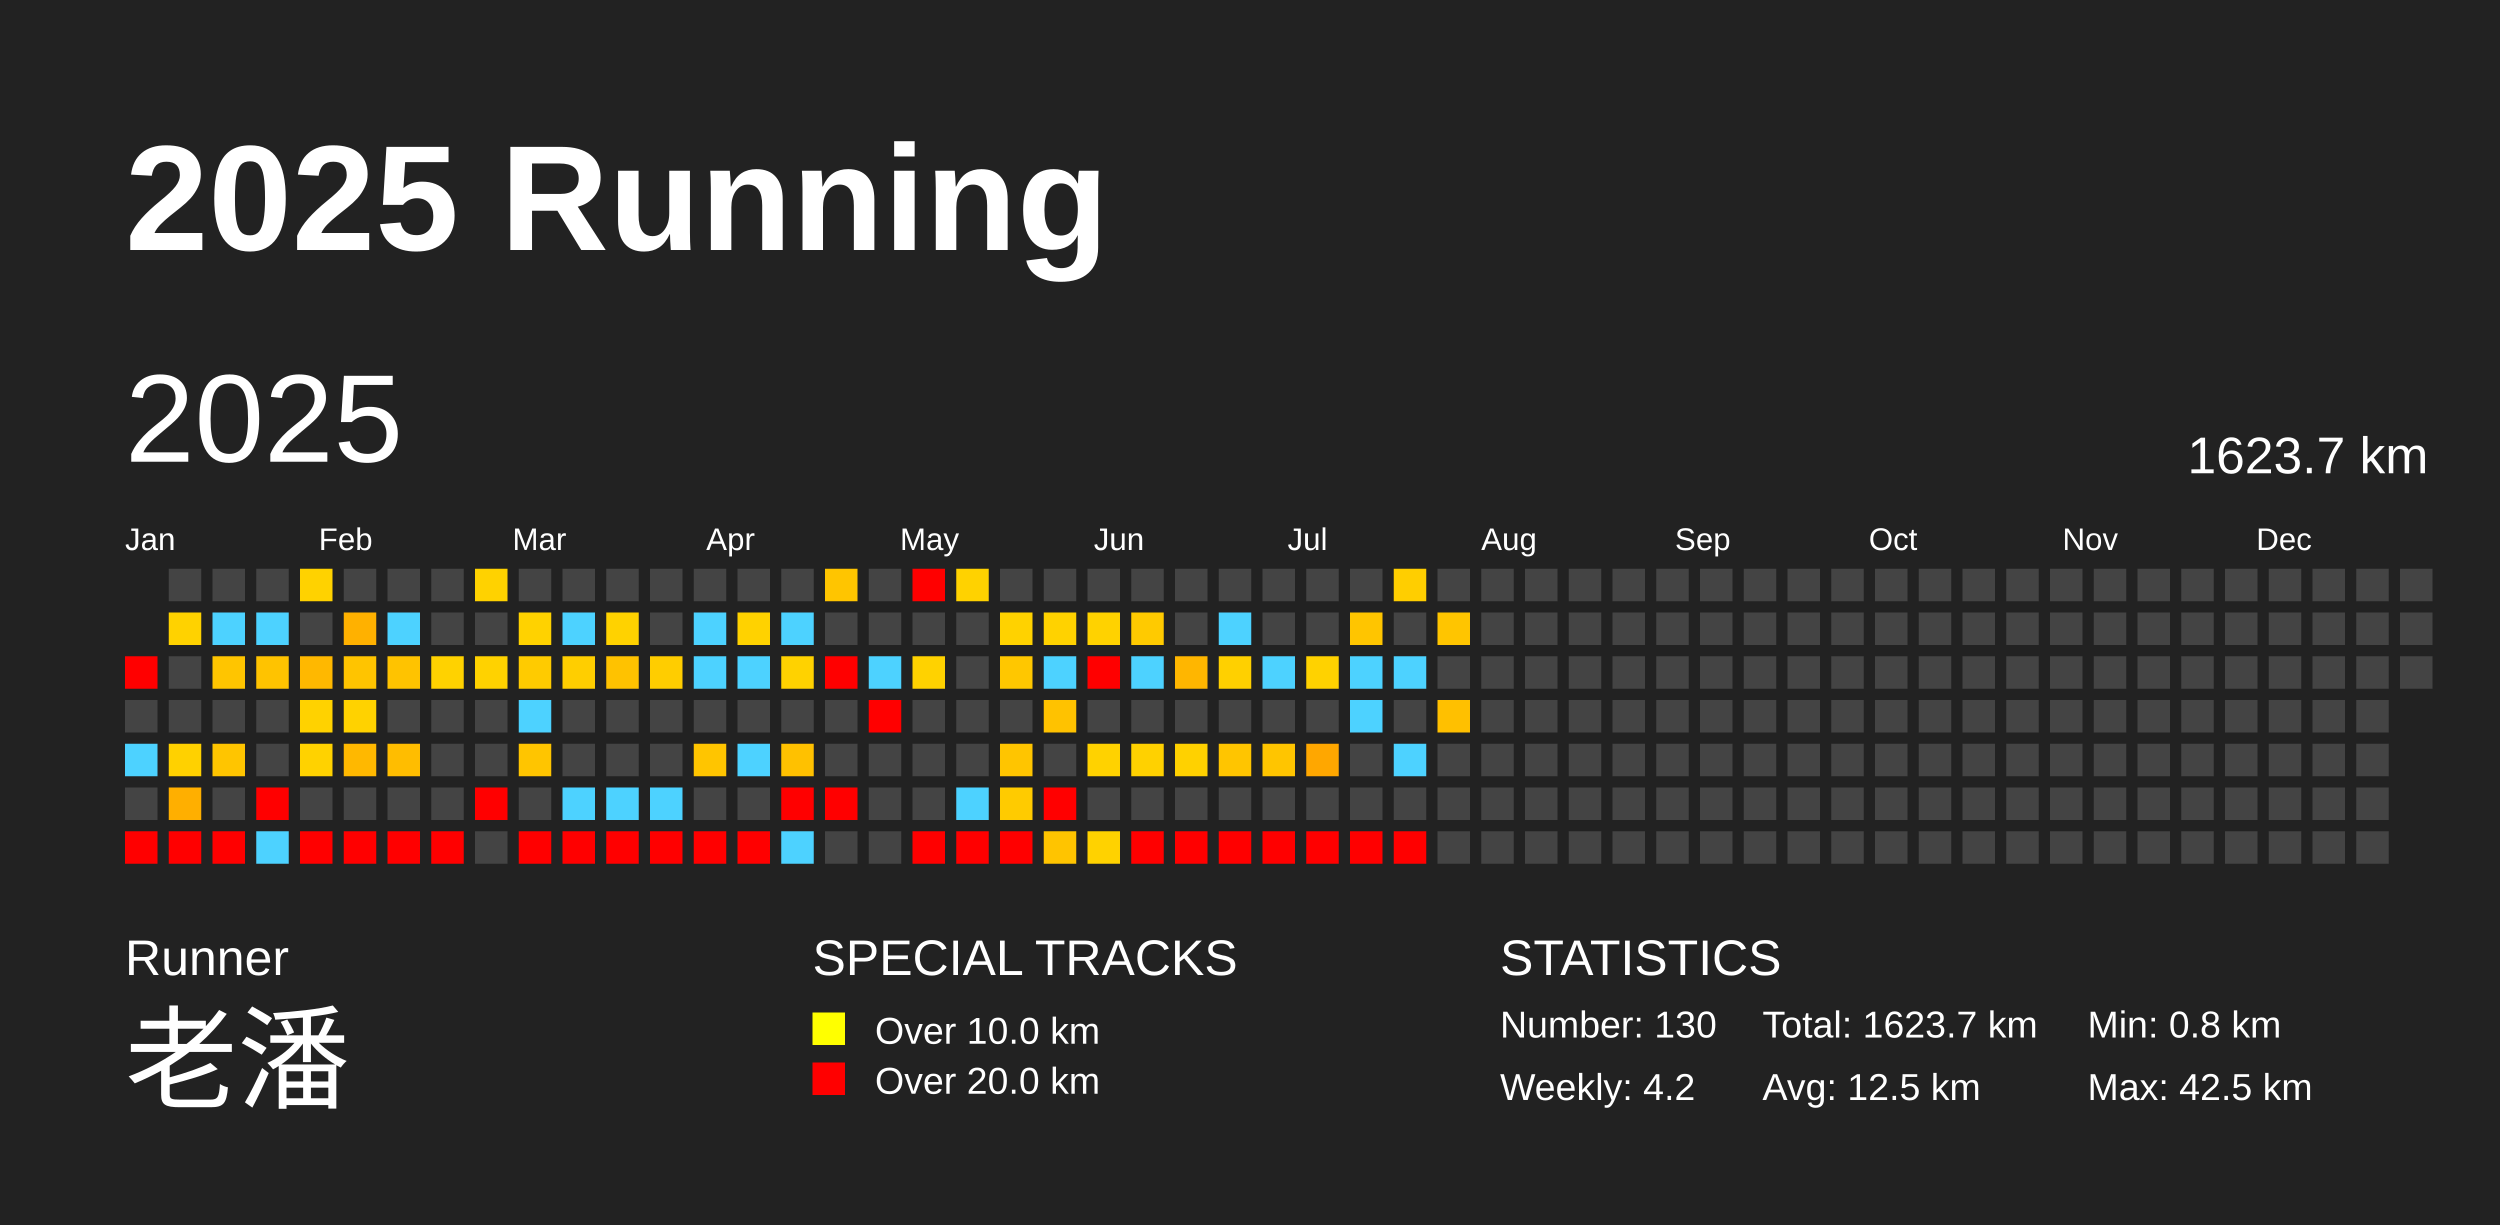
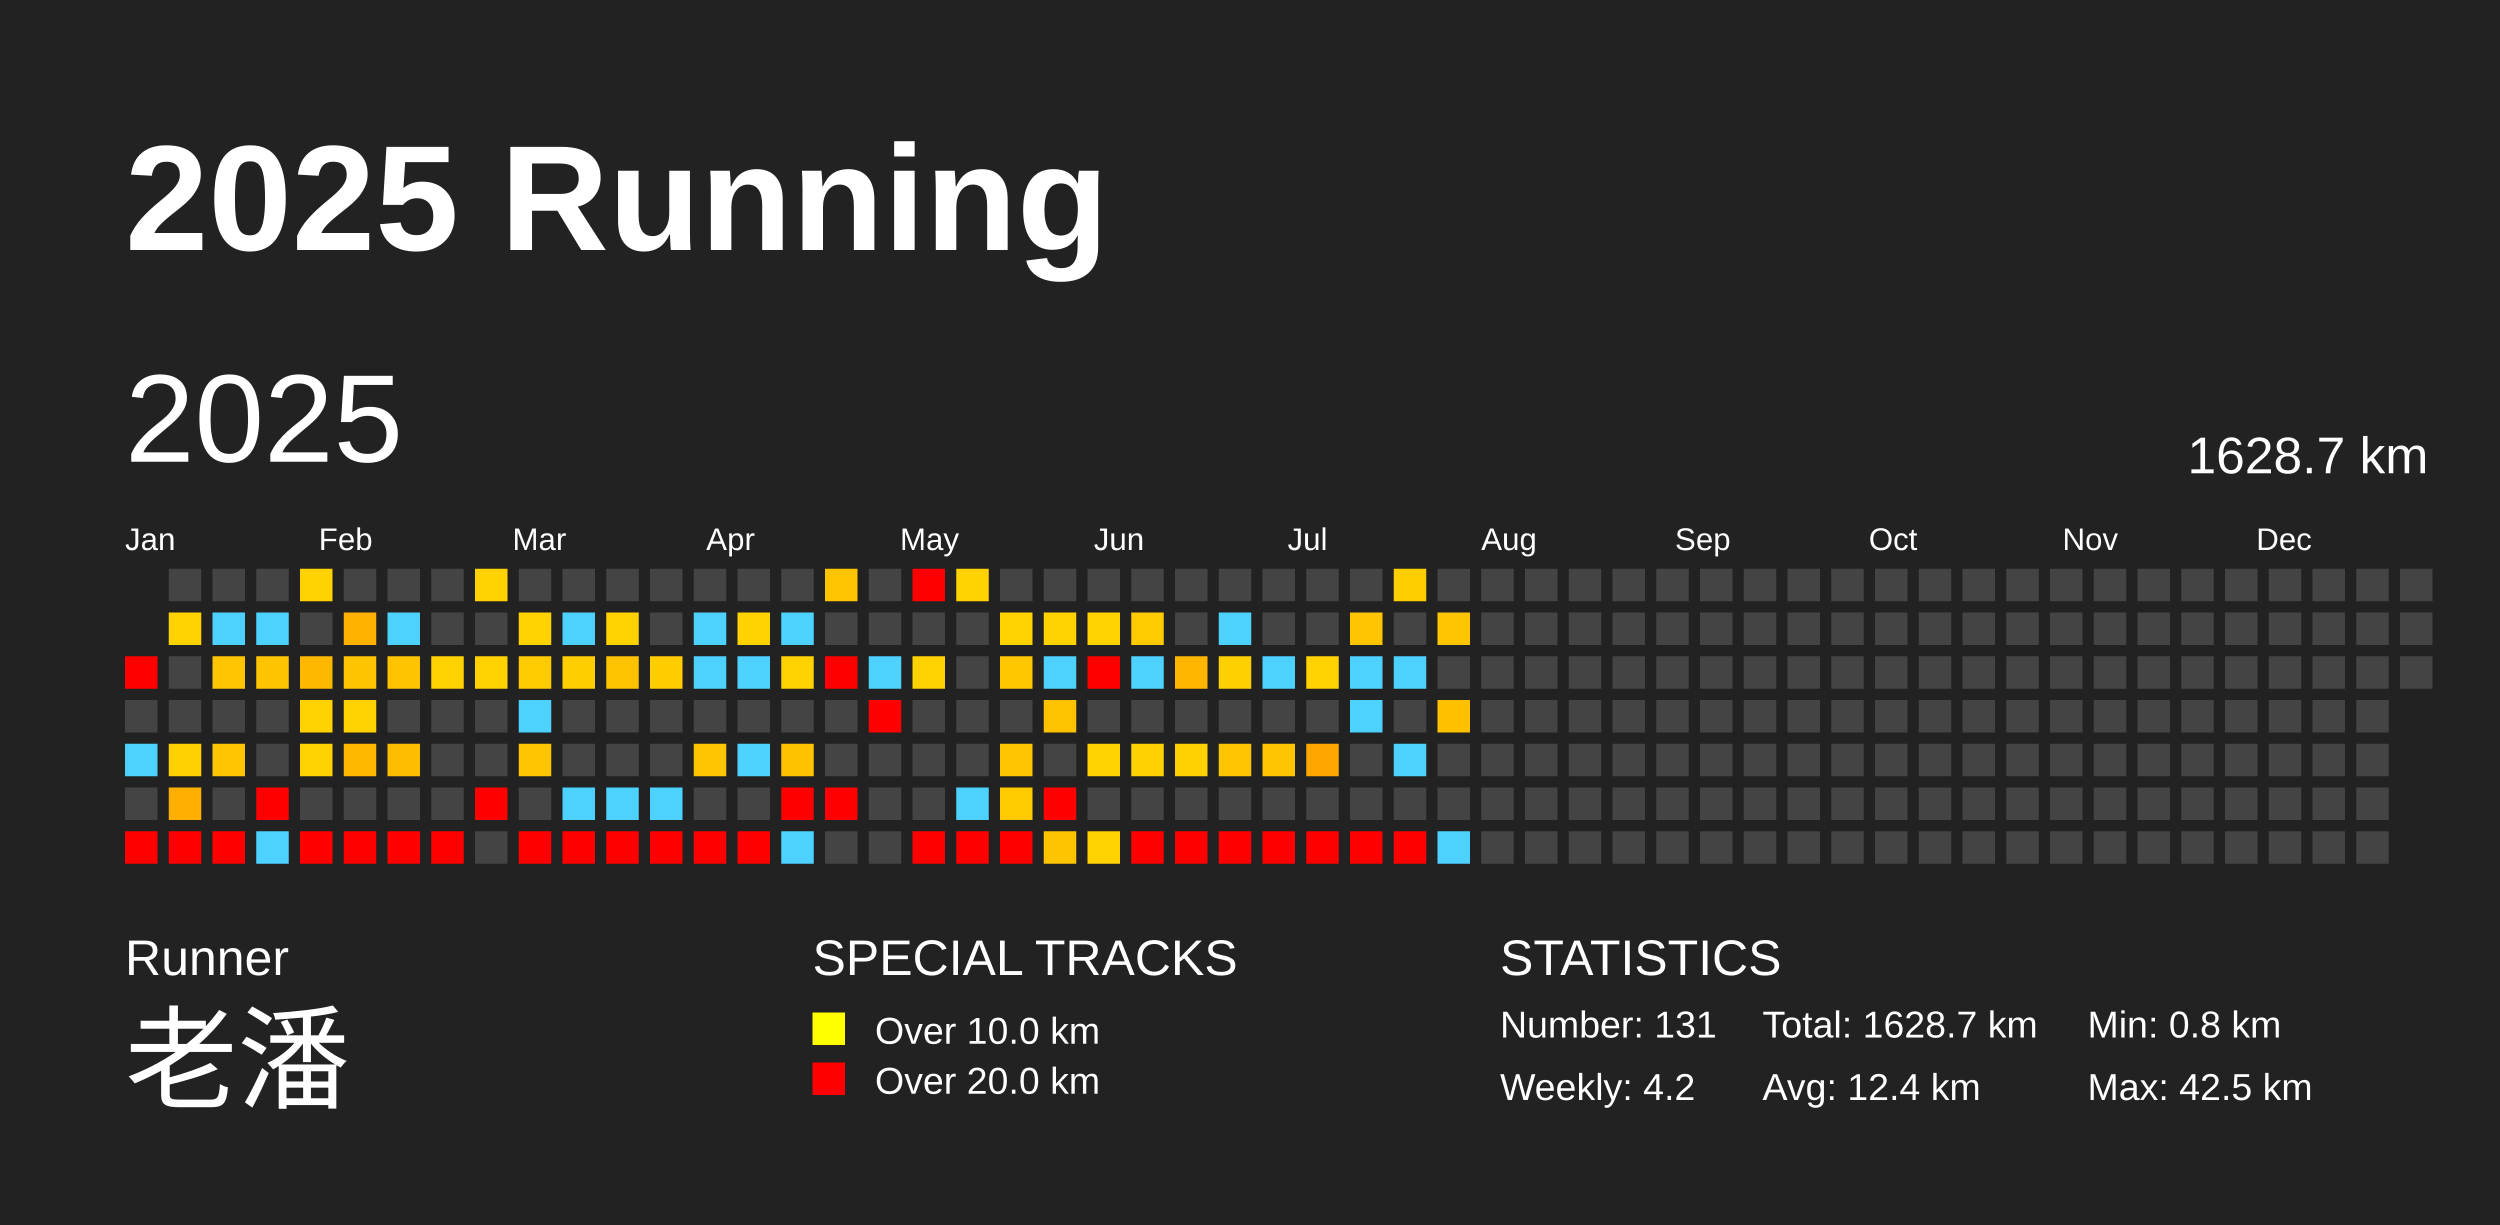
<svg xmlns="http://www.w3.org/2000/svg" baseProfile="full" height="98mm" version="1.1" viewBox="0,0,200,98" width="200mm">
  <defs />
  <rect fill="#222222" height="98" width="200" x="0" y="0" />
  <text fill="#FFFFFF" style="font-size:12px; font-family:Arial; font-weight:bold;" x="10" y="20">2025 Running</text>
  <text fill="#FFFFFF" style="font-size:4px; font-family:Arial" x="10" y="78">Runner</text>
  <text fill="#FFFFFF" style="font-size:9px; font-family:Arial" x="10" y="88">老潘</text>
  <text fill="#FFFFFF" style="font-size:4px; font-family:Arial" x="65" y="78">SPECIAL TRACKS</text>
  <rect fill="yellow" height="2.6" width="2.6" x="65" y="81" />
  <text fill="#FFFFFF" style="font-size:3px; font-family:Arial" x="70" y="83.5">Over 10.0 km</text>
  <rect fill="red" height="2.6" width="2.6" x="65" y="85" />
  <text fill="#FFFFFF" style="font-size:3px; font-family:Arial" x="70" y="87.5">Over 20.0 km</text>
  <text fill="#FFFFFF" style="font-size:4px; font-family:Arial" x="120" y="78">STATISTICS</text>
-   <text fill="#FFFFFF" style="font-size:3px; font-family:Arial" x="120" y="83">Number: 130</text>
+   <text fill="#FFFFFF" style="font-size:3px; font-family:Arial" x="120" y="83">Number: 131</text>
  <text fill="#FFFFFF" style="font-size:3px; font-family:Arial" x="120" y="88">Weekly: 4.2</text>
-   <text fill="#FFFFFF" style="font-size:3px; font-family:Arial" x="141" y="83">Total: 1623.7 km</text>
-   <text fill="#FFFFFF" style="font-size:3px; font-family:Arial" x="141" y="88">Avg: 12.5 km</text>
+   <text fill="#FFFFFF" style="font-size:3px; font-family:Arial" x="141" y="83">Total: 1628.7 km</text>
+   <text fill="#FFFFFF" style="font-size:3px; font-family:Arial" x="141" y="88">Avg: 12.4 km</text>
  <text fill="#FFFFFF" style="font-size:3px; font-family:Arial" x="167" y="83">Min: 0.8 km</text>
  <text fill="#FFFFFF" style="font-size:3px; font-family:Arial" x="167" y="88">Max: 42.5 km</text>
  <text dominant-baseline="hanging" fill="#FFFFFF" style="font-size:10.0px; font-family:Arial;" x="10" y="30">2025</text>
-   <text dominant-baseline="hanging" fill="#FFFFFF" style="font-size:4.125px; font-family:Arial;" x="175" y="35">1623.7 km</text>
+   <text dominant-baseline="hanging" fill="#FFFFFF" style="font-size:4.125px; font-family:Arial;" x="175" y="35">1628.7 km</text>
  <text fill="#FFFFFF" style="font-size:2.5px; font-family:Arial" x="10.0" y="44">Jan</text>
  <text fill="#FFFFFF" style="font-size:2.5px; font-family:Arial" x="25.5" y="44">Feb</text>
  <text fill="#FFFFFF" style="font-size:2.5px; font-family:Arial" x="41.0" y="44">Mar</text>
  <text fill="#FFFFFF" style="font-size:2.5px; font-family:Arial" x="56.5" y="44">Apr</text>
  <text fill="#FFFFFF" style="font-size:2.5px; font-family:Arial" x="72.0" y="44">May</text>
  <text fill="#FFFFFF" style="font-size:2.5px; font-family:Arial" x="87.5" y="44">Jun</text>
  <text fill="#FFFFFF" style="font-size:2.5px; font-family:Arial" x="103.0" y="44">Jul</text>
  <text fill="#FFFFFF" style="font-size:2.5px; font-family:Arial" x="118.5" y="44">Aug</text>
  <text fill="#FFFFFF" style="font-size:2.5px; font-family:Arial" x="134.0" y="44">Sep</text>
  <text fill="#FFFFFF" style="font-size:2.5px; font-family:Arial" x="149.5" y="44">Oct</text>
  <text fill="#FFFFFF" style="font-size:2.5px; font-family:Arial" x="165.0" y="44">Nov</text>
  <text fill="#FFFFFF" style="font-size:2.5px; font-family:Arial" x="180.5" y="44">Dec</text>
  <rect fill="red" height="2.6" width="2.6" x="10.0" y="52.5" />
  <rect fill="#444444" height="2.6" width="2.6" x="10.0" y="56.0" />
  <rect fill="#4dd2ff" height="2.6" width="2.6" x="10.0" y="59.5" />
  <rect fill="#444444" height="2.6" width="2.6" x="10.0" y="63.0" />
  <rect fill="red" height="2.6" width="2.6" x="10.0" y="66.5" />
  <rect fill="#444444" height="2.6" width="2.6" x="13.5" y="45.5" />
  <rect fill="#ffd200" height="2.6" width="2.6" x="13.5" y="49.0" />
  <rect fill="#444444" height="2.6" width="2.6" x="13.5" y="52.5" />
  <rect fill="#444444" height="2.6" width="2.6" x="13.5" y="56.0" />
  <rect fill="#ffd100" height="2.6" width="2.6" x="13.5" y="59.5" />
  <rect fill="#ffaf00" height="2.6" width="2.6" x="13.5" y="63.0" />
  <rect fill="red" height="2.6" width="2.6" x="13.5" y="66.5" />
  <rect fill="#444444" height="2.6" width="2.6" x="17.0" y="45.5" />
  <rect fill="#4dd2ff" height="2.6" width="2.6" x="17.0" y="49.0" />
  <rect fill="#ffc500" height="2.6" width="2.6" x="17.0" y="52.5" />
  <rect fill="#444444" height="2.6" width="2.6" x="17.0" y="56.0" />
  <rect fill="#ffc500" height="2.6" width="2.6" x="17.0" y="59.5" />
  <rect fill="#444444" height="2.6" width="2.6" x="17.0" y="63.0" />
  <rect fill="red" height="2.6" width="2.6" x="17.0" y="66.5" />
  <rect fill="#444444" height="2.6" width="2.6" x="20.5" y="45.5" />
  <rect fill="#4dd2ff" height="2.6" width="2.6" x="20.5" y="49.0" />
  <rect fill="#ffc300" height="2.6" width="2.6" x="20.5" y="52.5" />
  <rect fill="#444444" height="2.6" width="2.6" x="20.5" y="56.0" />
  <rect fill="#444444" height="2.6" width="2.6" x="20.5" y="59.5" />
  <rect fill="red" height="2.6" width="2.6" x="20.5" y="63.0" />
  <rect fill="#4dd2ff" height="2.6" width="2.6" x="20.5" y="66.5" />
  <rect fill="#ffd200" height="2.6" width="2.6" x="24.0" y="45.5" />
  <rect fill="#444444" height="2.6" width="2.6" x="24.0" y="49.0" />
  <rect fill="#ffb800" height="2.6" width="2.6" x="24.0" y="52.5" />
  <rect fill="#ffd200" height="2.6" width="2.6" x="24.0" y="56.0" />
  <rect fill="#ffd200" height="2.6" width="2.6" x="24.0" y="59.5" />
  <rect fill="#444444" height="2.6" width="2.6" x="24.0" y="63.0" />
  <rect fill="red" height="2.6" width="2.6" x="24.0" y="66.5" />
  <rect fill="#444444" height="2.6" width="2.6" x="27.5" y="45.5" />
  <rect fill="#ffb100" height="2.6" width="2.6" x="27.5" y="49.0" />
  <rect fill="#ffc400" height="2.6" width="2.6" x="27.5" y="52.5" />
  <rect fill="#ffd200" height="2.6" width="2.6" x="27.5" y="56.0" />
  <rect fill="#ffb800" height="2.6" width="2.6" x="27.5" y="59.5" />
  <rect fill="#444444" height="2.6" width="2.6" x="27.5" y="63.0" />
  <rect fill="red" height="2.6" width="2.6" x="27.5" y="66.5" />
  <rect fill="#444444" height="2.6" width="2.6" x="31.0" y="45.5" />
  <rect fill="#4dd2ff" height="2.6" width="2.6" x="31.0" y="49.0" />
  <rect fill="#ffc300" height="2.6" width="2.6" x="31.0" y="52.5" />
  <rect fill="#444444" height="2.6" width="2.6" x="31.0" y="56.0" />
  <rect fill="#ffbd00" height="2.6" width="2.6" x="31.0" y="59.5" />
  <rect fill="#444444" height="2.6" width="2.6" x="31.0" y="63.0" />
  <rect fill="red" height="2.6" width="2.6" x="31.0" y="66.5" />
  <rect fill="#444444" height="2.6" width="2.6" x="34.5" y="45.5" />
  <rect fill="#444444" height="2.6" width="2.6" x="34.5" y="49.0" />
  <rect fill="#ffd200" height="2.6" width="2.6" x="34.5" y="52.5" />
  <rect fill="#444444" height="2.6" width="2.6" x="34.5" y="56.0" />
  <rect fill="#444444" height="2.6" width="2.6" x="34.5" y="59.5" />
  <rect fill="#444444" height="2.6" width="2.6" x="34.5" y="63.0" />
  <rect fill="red" height="2.6" width="2.6" x="34.5" y="66.5" />
  <rect fill="#ffd200" height="2.6" width="2.6" x="38.0" y="45.5" />
  <rect fill="#444444" height="2.6" width="2.6" x="38.0" y="49.0" />
  <rect fill="#ffd200" height="2.6" width="2.6" x="38.0" y="52.5" />
  <rect fill="#444444" height="2.6" width="2.6" x="38.0" y="56.0" />
  <rect fill="#444444" height="2.6" width="2.6" x="38.0" y="59.5" />
  <rect fill="red" height="2.6" width="2.6" x="38.0" y="63.0" />
  <rect fill="#444444" height="2.6" width="2.6" x="38.0" y="66.5" />
  <rect fill="#444444" height="2.6" width="2.6" x="41.5" y="45.5" />
  <rect fill="#ffd200" height="2.6" width="2.6" x="41.5" y="49.0" />
  <rect fill="#ffcb00" height="2.6" width="2.6" x="41.5" y="52.5" />
  <rect fill="#4dd2ff" height="2.6" width="2.6" x="41.5" y="56.0" />
  <rect fill="#ffc500" height="2.6" width="2.6" x="41.5" y="59.5" />
  <rect fill="#444444" height="2.6" width="2.6" x="41.5" y="63.0" />
  <rect fill="red" height="2.6" width="2.6" x="41.5" y="66.5" />
  <rect fill="#444444" height="2.6" width="2.6" x="45.0" y="45.5" />
  <rect fill="#4dd2ff" height="2.6" width="2.6" x="45.0" y="49.0" />
  <rect fill="#ffce00" height="2.6" width="2.6" x="45.0" y="52.5" />
  <rect fill="#444444" height="2.6" width="2.6" x="45.0" y="56.0" />
  <rect fill="#444444" height="2.6" width="2.6" x="45.0" y="59.5" />
  <rect fill="#4dd2ff" height="2.6" width="2.6" x="45.0" y="63.0" />
  <rect fill="red" height="2.6" width="2.6" x="45.0" y="66.5" />
  <rect fill="#444444" height="2.6" width="2.6" x="48.5" y="45.5" />
  <rect fill="#ffd200" height="2.6" width="2.6" x="48.5" y="49.0" />
  <rect fill="#ffc200" height="2.6" width="2.6" x="48.5" y="52.5" />
  <rect fill="#444444" height="2.6" width="2.6" x="48.5" y="56.0" />
  <rect fill="#444444" height="2.6" width="2.6" x="48.5" y="59.5" />
  <rect fill="#4dd2ff" height="2.6" width="2.6" x="48.5" y="63.0" />
  <rect fill="red" height="2.6" width="2.6" x="48.5" y="66.5" />
  <rect fill="#444444" height="2.6" width="2.6" x="52.0" y="45.5" />
  <rect fill="#444444" height="2.6" width="2.6" x="52.0" y="49.0" />
  <rect fill="#ffcd00" height="2.6" width="2.6" x="52.0" y="52.5" />
  <rect fill="#444444" height="2.6" width="2.6" x="52.0" y="56.0" />
  <rect fill="#444444" height="2.6" width="2.6" x="52.0" y="59.5" />
  <rect fill="#4dd2ff" height="2.6" width="2.6" x="52.0" y="63.0" />
  <rect fill="red" height="2.6" width="2.6" x="52.0" y="66.5" />
  <rect fill="#444444" height="2.6" width="2.6" x="55.5" y="45.5" />
  <rect fill="#4dd2ff" height="2.6" width="2.6" x="55.5" y="49.0" />
  <rect fill="#4dd2ff" height="2.6" width="2.6" x="55.5" y="52.5" />
  <rect fill="#444444" height="2.6" width="2.6" x="55.5" y="56.0" />
  <rect fill="#ffc500" height="2.6" width="2.6" x="55.5" y="59.5" />
  <rect fill="#444444" height="2.6" width="2.6" x="55.5" y="63.0" />
  <rect fill="red" height="2.6" width="2.6" x="55.5" y="66.5" />
  <rect fill="#444444" height="2.6" width="2.6" x="59.0" y="45.5" />
  <rect fill="#ffd200" height="2.6" width="2.6" x="59.0" y="49.0" />
  <rect fill="#4dd2ff" height="2.6" width="2.6" x="59.0" y="52.5" />
  <rect fill="#444444" height="2.6" width="2.6" x="59.0" y="56.0" />
  <rect fill="#4dd2ff" height="2.6" width="2.6" x="59.0" y="59.5" />
  <rect fill="#444444" height="2.6" width="2.6" x="59.0" y="63.0" />
  <rect fill="red" height="2.6" width="2.6" x="59.0" y="66.5" />
  <rect fill="#444444" height="2.6" width="2.6" x="62.5" y="45.5" />
  <rect fill="#4dd2ff" height="2.6" width="2.6" x="62.5" y="49.0" />
  <rect fill="#ffd200" height="2.6" width="2.6" x="62.5" y="52.5" />
  <rect fill="#444444" height="2.6" width="2.6" x="62.5" y="56.0" />
  <rect fill="#ffc100" height="2.6" width="2.6" x="62.5" y="59.5" />
  <rect fill="red" height="2.6" width="2.6" x="62.5" y="63.0" />
  <rect fill="#4dd2ff" height="2.6" width="2.6" x="62.5" y="66.5" />
  <rect fill="#ffc500" height="2.6" width="2.6" x="66.0" y="45.5" />
  <rect fill="#444444" height="2.6" width="2.6" x="66.0" y="49.0" />
  <rect fill="red" height="2.6" width="2.6" x="66.0" y="52.5" />
  <rect fill="#444444" height="2.6" width="2.6" x="66.0" y="56.0" />
  <rect fill="#444444" height="2.6" width="2.6" x="66.0" y="59.5" />
  <rect fill="red" height="2.6" width="2.6" x="66.0" y="63.0" />
  <rect fill="#444444" height="2.6" width="2.6" x="66.0" y="66.5" />
  <rect fill="#444444" height="2.6" width="2.6" x="69.5" y="45.5" />
  <rect fill="#444444" height="2.6" width="2.6" x="69.5" y="49.0" />
  <rect fill="#4dd2ff" height="2.6" width="2.6" x="69.5" y="52.5" />
  <rect fill="red" height="2.6" width="2.6" x="69.5" y="56.0" />
  <rect fill="#444444" height="2.6" width="2.6" x="69.5" y="59.5" />
  <rect fill="#444444" height="2.6" width="2.6" x="69.5" y="63.0" />
  <rect fill="#444444" height="2.6" width="2.6" x="69.5" y="66.5" />
  <rect fill="red" height="2.6" width="2.6" x="73.0" y="45.5" />
  <rect fill="#444444" height="2.6" width="2.6" x="73.0" y="49.0" />
  <rect fill="#ffd200" height="2.6" width="2.6" x="73.0" y="52.5" />
  <rect fill="#444444" height="2.6" width="2.6" x="73.0" y="56.0" />
  <rect fill="#444444" height="2.6" width="2.6" x="73.0" y="59.5" />
  <rect fill="#444444" height="2.6" width="2.6" x="73.0" y="63.0" />
  <rect fill="red" height="2.6" width="2.6" x="73.0" y="66.5" />
  <rect fill="#ffd200" height="2.6" width="2.6" x="76.5" y="45.5" />
  <rect fill="#444444" height="2.6" width="2.6" x="76.5" y="49.0" />
  <rect fill="#444444" height="2.6" width="2.6" x="76.5" y="52.5" />
  <rect fill="#444444" height="2.6" width="2.6" x="76.5" y="56.0" />
  <rect fill="#444444" height="2.6" width="2.6" x="76.5" y="59.5" />
  <rect fill="#4dd2ff" height="2.6" width="2.6" x="76.5" y="63.0" />
  <rect fill="red" height="2.6" width="2.6" x="76.5" y="66.5" />
  <rect fill="#444444" height="2.6" width="2.6" x="80.0" y="45.5" />
  <rect fill="#ffd200" height="2.6" width="2.6" x="80.0" y="49.0" />
  <rect fill="#ffc700" height="2.6" width="2.6" x="80.0" y="52.5" />
  <rect fill="#444444" height="2.6" width="2.6" x="80.0" y="56.0" />
  <rect fill="#ffc500" height="2.6" width="2.6" x="80.0" y="59.5" />
  <rect fill="#ffcb00" height="2.6" width="2.6" x="80.0" y="63.0" />
  <rect fill="red" height="2.6" width="2.6" x="80.0" y="66.5" />
  <rect fill="#444444" height="2.6" width="2.6" x="83.5" y="45.5" />
  <rect fill="#ffd200" height="2.6" width="2.6" x="83.5" y="49.0" />
  <rect fill="#4dd2ff" height="2.6" width="2.6" x="83.5" y="52.5" />
  <rect fill="#ffc200" height="2.6" width="2.6" x="83.5" y="56.0" />
  <rect fill="#444444" height="2.6" width="2.6" x="83.5" y="59.5" />
  <rect fill="red" height="2.6" width="2.6" x="83.5" y="63.0" />
  <rect fill="#ffc400" height="2.6" width="2.6" x="83.5" y="66.5" />
  <rect fill="#444444" height="2.6" width="2.6" x="87.0" y="45.5" />
  <rect fill="#ffd200" height="2.6" width="2.6" x="87.0" y="49.0" />
  <rect fill="red" height="2.6" width="2.6" x="87.0" y="52.5" />
  <rect fill="#444444" height="2.6" width="2.6" x="87.0" y="56.0" />
  <rect fill="#ffd200" height="2.6" width="2.6" x="87.0" y="59.5" />
  <rect fill="#444444" height="2.6" width="2.6" x="87.0" y="63.0" />
  <rect fill="#ffd200" height="2.6" width="2.6" x="87.0" y="66.5" />
  <rect fill="#444444" height="2.6" width="2.6" x="90.5" y="45.5" />
  <rect fill="#ffca00" height="2.6" width="2.6" x="90.5" y="49.0" />
  <rect fill="#4dd2ff" height="2.6" width="2.6" x="90.5" y="52.5" />
  <rect fill="#444444" height="2.6" width="2.6" x="90.5" y="56.0" />
  <rect fill="#ffd100" height="2.6" width="2.6" x="90.5" y="59.5" />
  <rect fill="#444444" height="2.6" width="2.6" x="90.5" y="63.0" />
  <rect fill="red" height="2.6" width="2.6" x="90.5" y="66.5" />
  <rect fill="#444444" height="2.6" width="2.6" x="94.0" y="45.5" />
  <rect fill="#444444" height="2.6" width="2.6" x="94.0" y="49.0" />
  <rect fill="#ffb600" height="2.6" width="2.6" x="94.0" y="52.5" />
  <rect fill="#444444" height="2.6" width="2.6" x="94.0" y="56.0" />
  <rect fill="#ffd100" height="2.6" width="2.6" x="94.0" y="59.5" />
  <rect fill="#444444" height="2.6" width="2.6" x="94.0" y="63.0" />
  <rect fill="red" height="2.6" width="2.6" x="94.0" y="66.5" />
  <rect fill="#444444" height="2.6" width="2.6" x="97.5" y="45.5" />
  <rect fill="#4dd2ff" height="2.6" width="2.6" x="97.5" y="49.0" />
  <rect fill="#ffd000" height="2.6" width="2.6" x="97.5" y="52.5" />
  <rect fill="#444444" height="2.6" width="2.6" x="97.5" y="56.0" />
  <rect fill="#ffc500" height="2.6" width="2.6" x="97.5" y="59.5" />
  <rect fill="#444444" height="2.6" width="2.6" x="97.5" y="63.0" />
  <rect fill="red" height="2.6" width="2.6" x="97.5" y="66.5" />
  <rect fill="#444444" height="2.6" width="2.6" x="101.0" y="45.5" />
  <rect fill="#444444" height="2.6" width="2.6" x="101.0" y="49.0" />
  <rect fill="#4dd2ff" height="2.6" width="2.6" x="101.0" y="52.5" />
  <rect fill="#444444" height="2.6" width="2.6" x="101.0" y="56.0" />
  <rect fill="#ffc500" height="2.6" width="2.6" x="101.0" y="59.5" />
  <rect fill="#444444" height="2.6" width="2.6" x="101.0" y="63.0" />
  <rect fill="red" height="2.6" width="2.6" x="101.0" y="66.5" />
  <rect fill="#444444" height="2.6" width="2.6" x="104.5" y="45.5" />
  <rect fill="#444444" height="2.6" width="2.6" x="104.5" y="49.0" />
  <rect fill="#ffd200" height="2.6" width="2.6" x="104.5" y="52.5" />
  <rect fill="#444444" height="2.6" width="2.6" x="104.5" y="56.0" />
  <rect fill="#ffa700" height="2.6" width="2.6" x="104.5" y="59.5" />
  <rect fill="#444444" height="2.6" width="2.6" x="104.5" y="63.0" />
  <rect fill="red" height="2.6" width="2.6" x="104.5" y="66.5" />
  <rect fill="#444444" height="2.6" width="2.6" x="108.0" y="45.5" />
  <rect fill="#ffc500" height="2.6" width="2.6" x="108.0" y="49.0" />
  <rect fill="#4dd2ff" height="2.6" width="2.6" x="108.0" y="52.5" />
  <rect fill="#4dd2ff" height="2.6" width="2.6" x="108.0" y="56.0" />
  <rect fill="#444444" height="2.6" width="2.6" x="108.0" y="59.5" />
  <rect fill="#444444" height="2.6" width="2.6" x="108.0" y="63.0" />
  <rect fill="red" height="2.6" width="2.6" x="108.0" y="66.5" />
  <rect fill="#ffce00" height="2.6" width="2.6" x="111.5" y="45.5" />
  <rect fill="#444444" height="2.6" width="2.6" x="111.5" y="49.0" />
  <rect fill="#4dd2ff" height="2.6" width="2.6" x="111.5" y="52.5" />
  <rect fill="#444444" height="2.6" width="2.6" x="111.5" y="56.0" />
  <rect fill="#4dd2ff" height="2.6" width="2.6" x="111.5" y="59.5" />
  <rect fill="#444444" height="2.6" width="2.6" x="111.5" y="63.0" />
  <rect fill="red" height="2.6" width="2.6" x="111.5" y="66.5" />
  <rect fill="#444444" height="2.6" width="2.6" x="115.0" y="45.5" />
  <rect fill="#ffc500" height="2.6" width="2.6" x="115.0" y="49.0" />
  <rect fill="#444444" height="2.6" width="2.6" x="115.0" y="52.5" />
  <rect fill="#ffc000" height="2.6" width="2.6" x="115.0" y="56.0" />
  <rect fill="#444444" height="2.6" width="2.6" x="115.0" y="59.5" />
  <rect fill="#444444" height="2.6" width="2.6" x="115.0" y="63.0" />
-   <rect fill="#444444" height="2.6" width="2.6" x="115.0" y="66.5" />
+   <rect fill="#4dd2ff" height="2.6" width="2.6" x="115.0" y="66.5" />
  <rect fill="#444444" height="2.6" width="2.6" x="118.5" y="45.5" />
  <rect fill="#444444" height="2.6" width="2.6" x="118.5" y="49.0" />
  <rect fill="#444444" height="2.6" width="2.6" x="118.5" y="52.5" />
  <rect fill="#444444" height="2.6" width="2.6" x="118.5" y="56.0" />
  <rect fill="#444444" height="2.6" width="2.6" x="118.5" y="59.5" />
  <rect fill="#444444" height="2.6" width="2.6" x="118.5" y="63.0" />
  <rect fill="#444444" height="2.6" width="2.6" x="118.5" y="66.5" />
  <rect fill="#444444" height="2.6" width="2.6" x="122.0" y="45.5" />
  <rect fill="#444444" height="2.6" width="2.6" x="122.0" y="49.0" />
  <rect fill="#444444" height="2.6" width="2.6" x="122.0" y="52.5" />
  <rect fill="#444444" height="2.6" width="2.6" x="122.0" y="56.0" />
  <rect fill="#444444" height="2.6" width="2.6" x="122.0" y="59.5" />
  <rect fill="#444444" height="2.6" width="2.6" x="122.0" y="63.0" />
  <rect fill="#444444" height="2.6" width="2.6" x="122.0" y="66.5" />
  <rect fill="#444444" height="2.6" width="2.6" x="125.5" y="45.5" />
  <rect fill="#444444" height="2.6" width="2.6" x="125.5" y="49.0" />
  <rect fill="#444444" height="2.6" width="2.6" x="125.5" y="52.5" />
  <rect fill="#444444" height="2.6" width="2.6" x="125.5" y="56.0" />
  <rect fill="#444444" height="2.6" width="2.6" x="125.5" y="59.5" />
  <rect fill="#444444" height="2.6" width="2.6" x="125.5" y="63.0" />
  <rect fill="#444444" height="2.6" width="2.6" x="125.5" y="66.5" />
  <rect fill="#444444" height="2.6" width="2.6" x="129.0" y="45.5" />
  <rect fill="#444444" height="2.6" width="2.6" x="129.0" y="49.0" />
  <rect fill="#444444" height="2.6" width="2.6" x="129.0" y="52.5" />
  <rect fill="#444444" height="2.6" width="2.6" x="129.0" y="56.0" />
  <rect fill="#444444" height="2.6" width="2.6" x="129.0" y="59.5" />
  <rect fill="#444444" height="2.6" width="2.6" x="129.0" y="63.0" />
  <rect fill="#444444" height="2.6" width="2.6" x="129.0" y="66.5" />
  <rect fill="#444444" height="2.6" width="2.6" x="132.5" y="45.5" />
  <rect fill="#444444" height="2.6" width="2.6" x="132.5" y="49.0" />
  <rect fill="#444444" height="2.6" width="2.6" x="132.5" y="52.5" />
  <rect fill="#444444" height="2.6" width="2.6" x="132.5" y="56.0" />
  <rect fill="#444444" height="2.6" width="2.6" x="132.5" y="59.5" />
  <rect fill="#444444" height="2.6" width="2.6" x="132.5" y="63.0" />
  <rect fill="#444444" height="2.6" width="2.6" x="132.5" y="66.5" />
  <rect fill="#444444" height="2.6" width="2.6" x="136.0" y="45.5" />
  <rect fill="#444444" height="2.6" width="2.6" x="136.0" y="49.0" />
  <rect fill="#444444" height="2.6" width="2.6" x="136.0" y="52.5" />
  <rect fill="#444444" height="2.6" width="2.6" x="136.0" y="56.0" />
  <rect fill="#444444" height="2.6" width="2.6" x="136.0" y="59.5" />
  <rect fill="#444444" height="2.6" width="2.6" x="136.0" y="63.0" />
  <rect fill="#444444" height="2.6" width="2.6" x="136.0" y="66.5" />
  <rect fill="#444444" height="2.6" width="2.6" x="139.5" y="45.5" />
  <rect fill="#444444" height="2.6" width="2.6" x="139.5" y="49.0" />
  <rect fill="#444444" height="2.6" width="2.6" x="139.5" y="52.5" />
  <rect fill="#444444" height="2.6" width="2.6" x="139.5" y="56.0" />
  <rect fill="#444444" height="2.6" width="2.6" x="139.5" y="59.5" />
  <rect fill="#444444" height="2.6" width="2.6" x="139.5" y="63.0" />
  <rect fill="#444444" height="2.6" width="2.6" x="139.5" y="66.5" />
  <rect fill="#444444" height="2.6" width="2.6" x="143.0" y="45.5" />
  <rect fill="#444444" height="2.6" width="2.6" x="143.0" y="49.0" />
  <rect fill="#444444" height="2.6" width="2.6" x="143.0" y="52.5" />
  <rect fill="#444444" height="2.6" width="2.6" x="143.0" y="56.0" />
  <rect fill="#444444" height="2.6" width="2.6" x="143.0" y="59.5" />
  <rect fill="#444444" height="2.6" width="2.6" x="143.0" y="63.0" />
  <rect fill="#444444" height="2.6" width="2.6" x="143.0" y="66.5" />
  <rect fill="#444444" height="2.6" width="2.6" x="146.5" y="45.5" />
  <rect fill="#444444" height="2.6" width="2.6" x="146.5" y="49.0" />
  <rect fill="#444444" height="2.6" width="2.6" x="146.5" y="52.5" />
  <rect fill="#444444" height="2.6" width="2.6" x="146.5" y="56.0" />
  <rect fill="#444444" height="2.6" width="2.6" x="146.5" y="59.5" />
  <rect fill="#444444" height="2.6" width="2.6" x="146.5" y="63.0" />
  <rect fill="#444444" height="2.6" width="2.6" x="146.5" y="66.5" />
  <rect fill="#444444" height="2.6" width="2.6" x="150.0" y="45.5" />
  <rect fill="#444444" height="2.6" width="2.6" x="150.0" y="49.0" />
  <rect fill="#444444" height="2.6" width="2.6" x="150.0" y="52.5" />
  <rect fill="#444444" height="2.6" width="2.6" x="150.0" y="56.0" />
  <rect fill="#444444" height="2.6" width="2.6" x="150.0" y="59.5" />
  <rect fill="#444444" height="2.6" width="2.6" x="150.0" y="63.0" />
  <rect fill="#444444" height="2.6" width="2.6" x="150.0" y="66.5" />
  <rect fill="#444444" height="2.6" width="2.6" x="153.5" y="45.5" />
  <rect fill="#444444" height="2.6" width="2.6" x="153.5" y="49.0" />
  <rect fill="#444444" height="2.6" width="2.6" x="153.5" y="52.5" />
  <rect fill="#444444" height="2.6" width="2.6" x="153.5" y="56.0" />
  <rect fill="#444444" height="2.6" width="2.6" x="153.5" y="59.5" />
  <rect fill="#444444" height="2.6" width="2.6" x="153.5" y="63.0" />
  <rect fill="#444444" height="2.6" width="2.6" x="153.5" y="66.5" />
  <rect fill="#444444" height="2.6" width="2.6" x="157.0" y="45.5" />
  <rect fill="#444444" height="2.6" width="2.6" x="157.0" y="49.0" />
  <rect fill="#444444" height="2.6" width="2.6" x="157.0" y="52.5" />
  <rect fill="#444444" height="2.6" width="2.6" x="157.0" y="56.0" />
  <rect fill="#444444" height="2.6" width="2.6" x="157.0" y="59.5" />
  <rect fill="#444444" height="2.6" width="2.6" x="157.0" y="63.0" />
  <rect fill="#444444" height="2.6" width="2.6" x="157.0" y="66.5" />
  <rect fill="#444444" height="2.6" width="2.6" x="160.5" y="45.5" />
  <rect fill="#444444" height="2.6" width="2.6" x="160.5" y="49.0" />
  <rect fill="#444444" height="2.6" width="2.6" x="160.5" y="52.5" />
  <rect fill="#444444" height="2.6" width="2.6" x="160.5" y="56.0" />
  <rect fill="#444444" height="2.6" width="2.6" x="160.5" y="59.5" />
  <rect fill="#444444" height="2.6" width="2.6" x="160.5" y="63.0" />
  <rect fill="#444444" height="2.6" width="2.6" x="160.5" y="66.5" />
  <rect fill="#444444" height="2.6" width="2.6" x="164.0" y="45.5" />
  <rect fill="#444444" height="2.6" width="2.6" x="164.0" y="49.0" />
  <rect fill="#444444" height="2.6" width="2.6" x="164.0" y="52.5" />
  <rect fill="#444444" height="2.6" width="2.6" x="164.0" y="56.0" />
  <rect fill="#444444" height="2.6" width="2.6" x="164.0" y="59.5" />
  <rect fill="#444444" height="2.6" width="2.6" x="164.0" y="63.0" />
  <rect fill="#444444" height="2.6" width="2.6" x="164.0" y="66.5" />
  <rect fill="#444444" height="2.6" width="2.6" x="167.5" y="45.5" />
  <rect fill="#444444" height="2.6" width="2.6" x="167.5" y="49.0" />
  <rect fill="#444444" height="2.6" width="2.6" x="167.5" y="52.5" />
  <rect fill="#444444" height="2.6" width="2.6" x="167.5" y="56.0" />
  <rect fill="#444444" height="2.6" width="2.6" x="167.5" y="59.5" />
  <rect fill="#444444" height="2.6" width="2.6" x="167.5" y="63.0" />
  <rect fill="#444444" height="2.6" width="2.6" x="167.5" y="66.5" />
  <rect fill="#444444" height="2.6" width="2.6" x="171.0" y="45.5" />
  <rect fill="#444444" height="2.6" width="2.6" x="171.0" y="49.0" />
  <rect fill="#444444" height="2.6" width="2.6" x="171.0" y="52.5" />
  <rect fill="#444444" height="2.6" width="2.6" x="171.0" y="56.0" />
  <rect fill="#444444" height="2.6" width="2.6" x="171.0" y="59.5" />
  <rect fill="#444444" height="2.6" width="2.6" x="171.0" y="63.0" />
  <rect fill="#444444" height="2.6" width="2.6" x="171.0" y="66.5" />
  <rect fill="#444444" height="2.6" width="2.6" x="174.5" y="45.5" />
  <rect fill="#444444" height="2.6" width="2.6" x="174.5" y="49.0" />
  <rect fill="#444444" height="2.6" width="2.6" x="174.5" y="52.5" />
  <rect fill="#444444" height="2.6" width="2.6" x="174.5" y="56.0" />
  <rect fill="#444444" height="2.6" width="2.6" x="174.5" y="59.5" />
  <rect fill="#444444" height="2.6" width="2.6" x="174.5" y="63.0" />
  <rect fill="#444444" height="2.6" width="2.6" x="174.5" y="66.5" />
  <rect fill="#444444" height="2.6" width="2.6" x="178.0" y="45.5" />
  <rect fill="#444444" height="2.6" width="2.6" x="178.0" y="49.0" />
  <rect fill="#444444" height="2.6" width="2.6" x="178.0" y="52.5" />
  <rect fill="#444444" height="2.6" width="2.6" x="178.0" y="56.0" />
  <rect fill="#444444" height="2.6" width="2.6" x="178.0" y="59.5" />
  <rect fill="#444444" height="2.6" width="2.6" x="178.0" y="63.0" />
  <rect fill="#444444" height="2.6" width="2.6" x="178.0" y="66.5" />
  <rect fill="#444444" height="2.6" width="2.6" x="181.5" y="45.5" />
  <rect fill="#444444" height="2.6" width="2.6" x="181.5" y="49.0" />
  <rect fill="#444444" height="2.6" width="2.6" x="181.5" y="52.5" />
  <rect fill="#444444" height="2.6" width="2.6" x="181.5" y="56.0" />
  <rect fill="#444444" height="2.6" width="2.6" x="181.5" y="59.5" />
  <rect fill="#444444" height="2.6" width="2.6" x="181.5" y="63.0" />
  <rect fill="#444444" height="2.6" width="2.6" x="181.5" y="66.5" />
  <rect fill="#444444" height="2.6" width="2.6" x="185.0" y="45.5" />
  <rect fill="#444444" height="2.6" width="2.6" x="185.0" y="49.0" />
  <rect fill="#444444" height="2.6" width="2.6" x="185.0" y="52.5" />
  <rect fill="#444444" height="2.6" width="2.6" x="185.0" y="56.0" />
  <rect fill="#444444" height="2.6" width="2.6" x="185.0" y="59.5" />
  <rect fill="#444444" height="2.6" width="2.6" x="185.0" y="63.0" />
  <rect fill="#444444" height="2.6" width="2.6" x="185.0" y="66.5" />
  <rect fill="#444444" height="2.6" width="2.6" x="188.5" y="45.5" />
  <rect fill="#444444" height="2.6" width="2.6" x="188.5" y="49.0" />
  <rect fill="#444444" height="2.6" width="2.6" x="188.5" y="52.5" />
  <rect fill="#444444" height="2.6" width="2.6" x="188.5" y="56.0" />
  <rect fill="#444444" height="2.6" width="2.6" x="188.5" y="59.5" />
  <rect fill="#444444" height="2.6" width="2.6" x="188.5" y="63.0" />
  <rect fill="#444444" height="2.6" width="2.6" x="188.5" y="66.5" />
  <rect fill="#444444" height="2.6" width="2.6" x="192.0" y="45.5" />
  <rect fill="#444444" height="2.6" width="2.6" x="192.0" y="49.0" />
  <rect fill="#444444" height="2.6" width="2.6" x="192.0" y="52.5" />
</svg>
